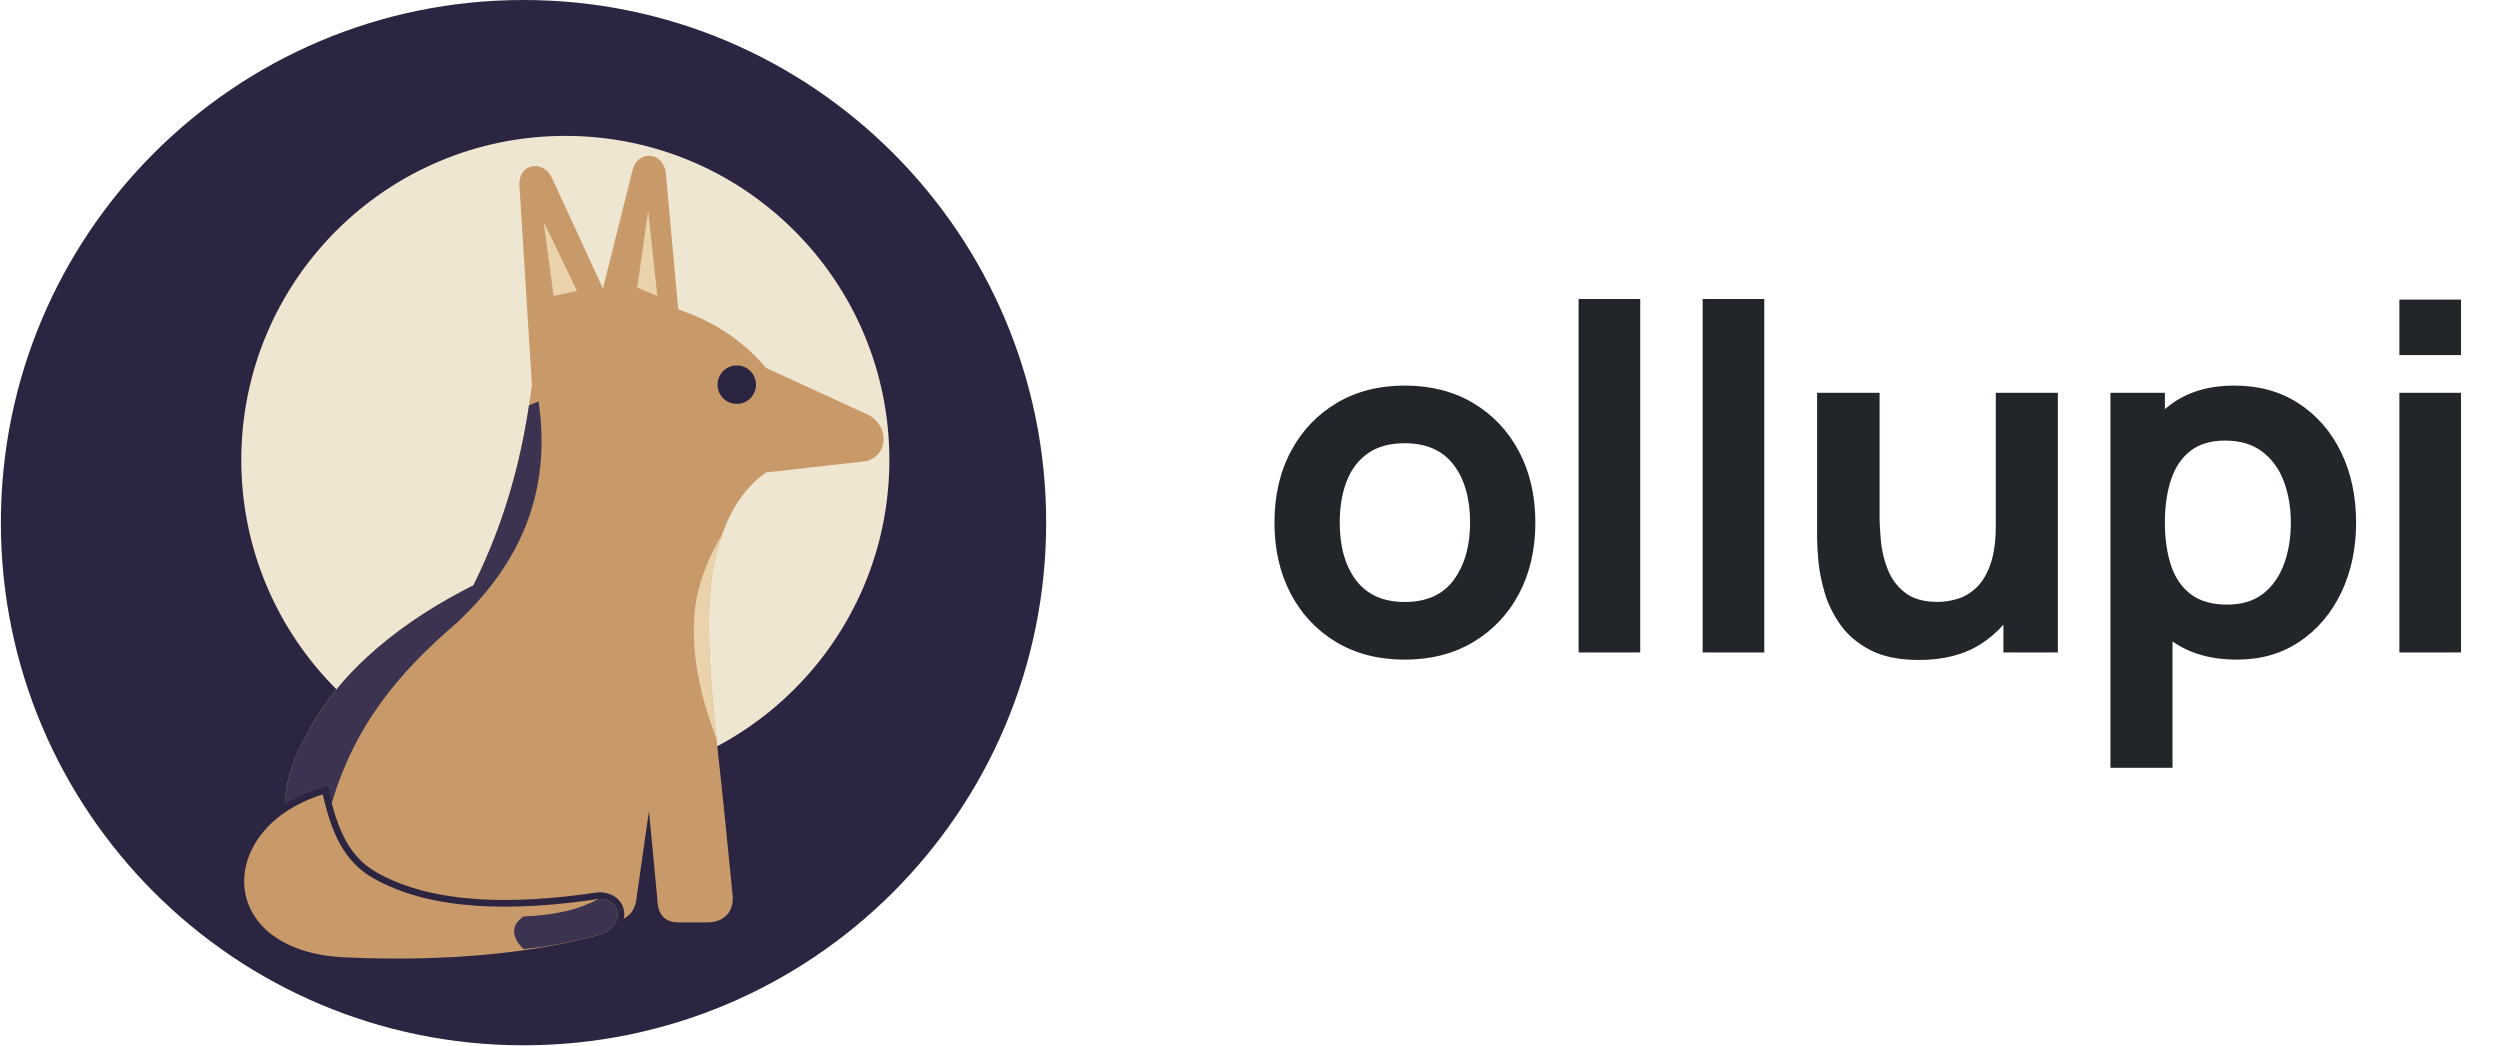
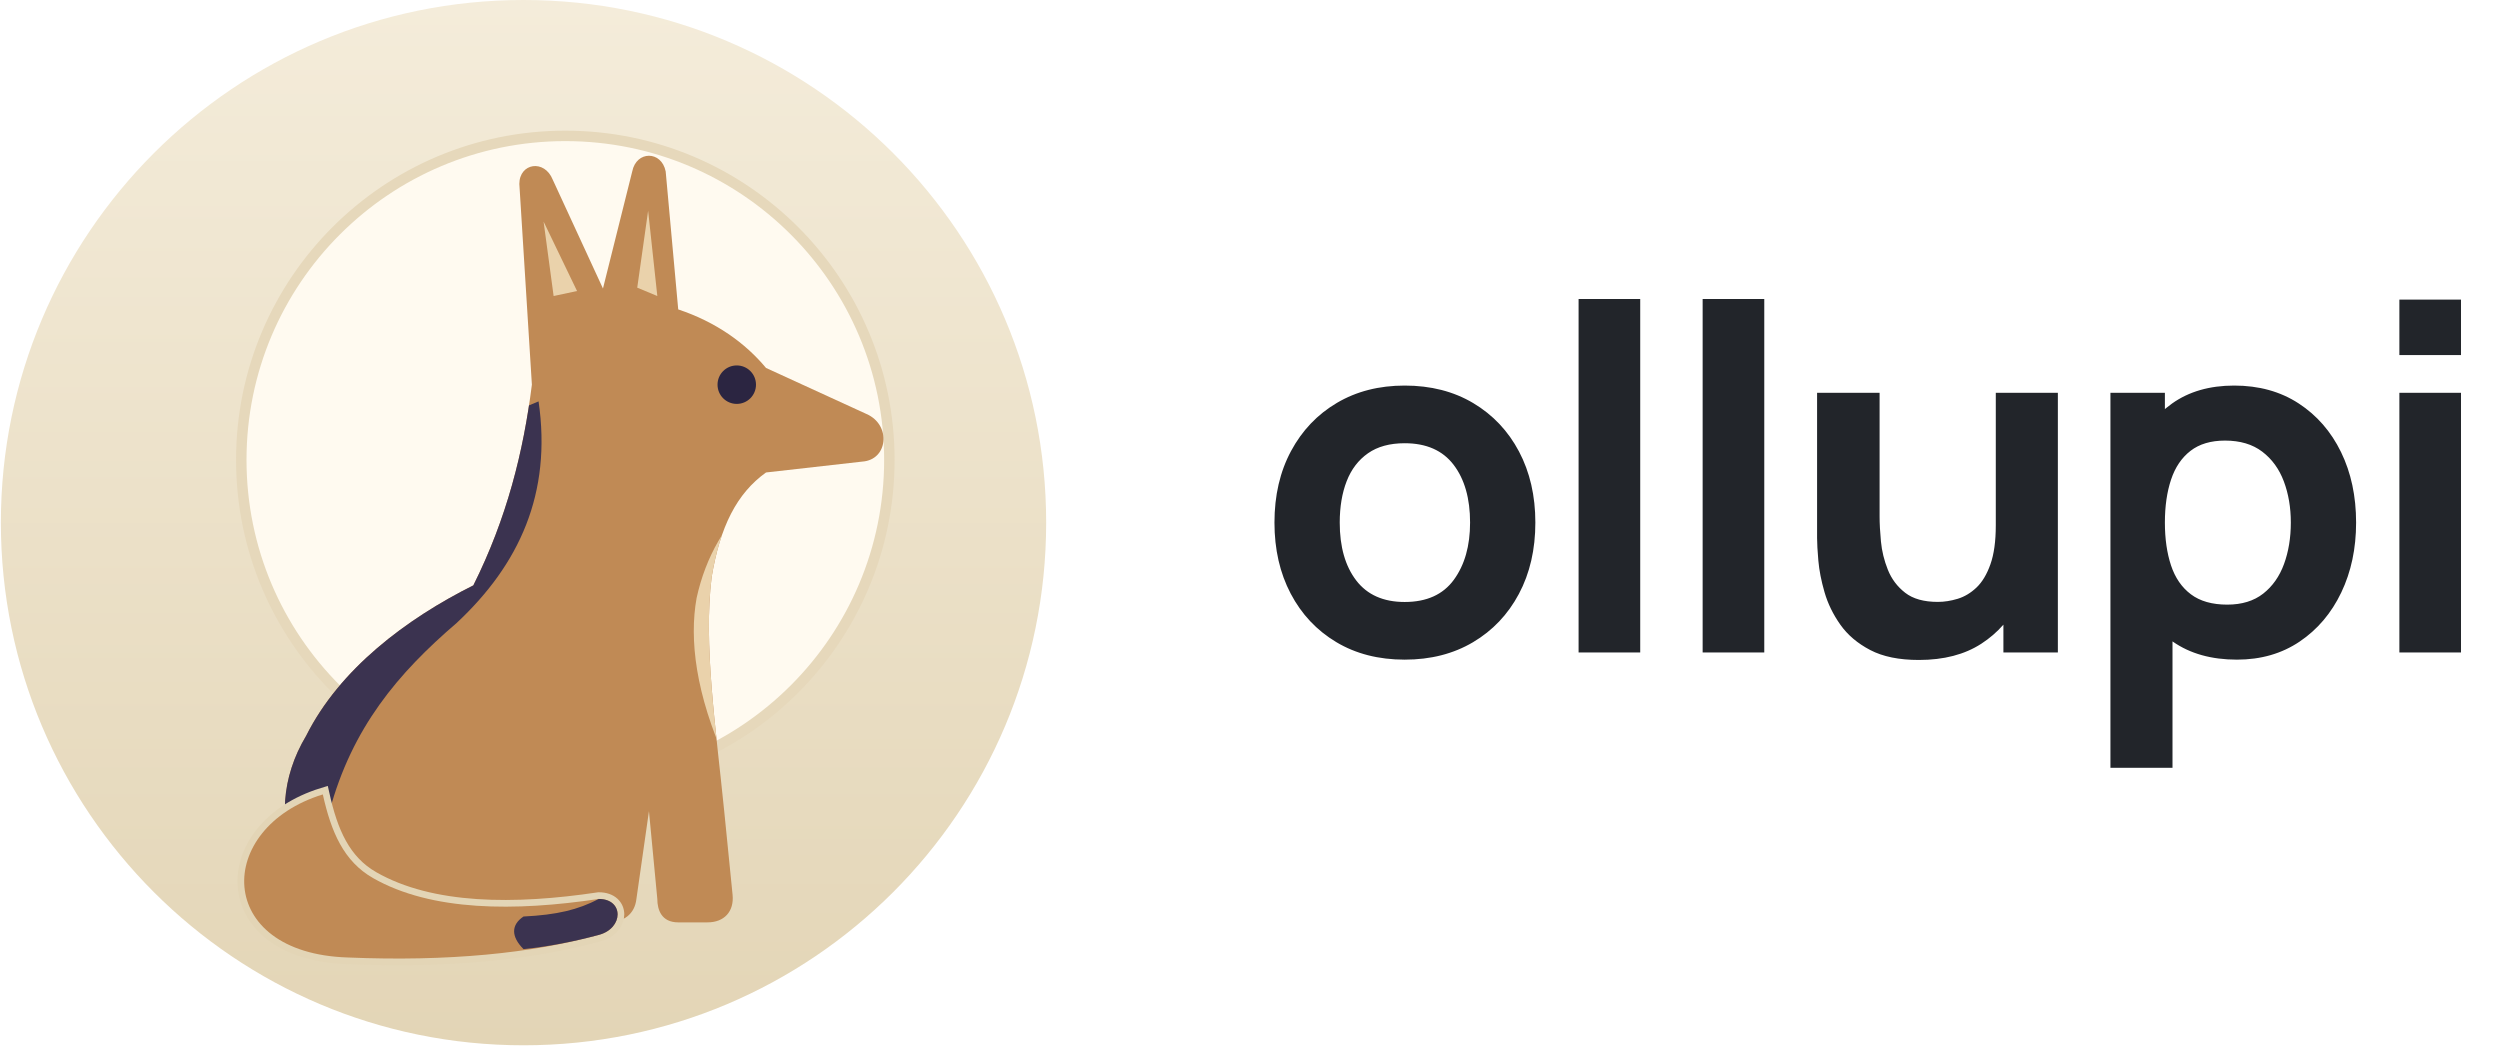
<svg xmlns="http://www.w3.org/2000/svg" viewBox="0 0 239.0 100" width="574" height="240">
-   <circle cx="50" cy="50" r="50" fill="#2b2541" />
-   <circle cx="54" cy="44" r="31" fill="#efe6d2" />
+   <defs>
+     <linearGradient id="ollupi-ground" x1="0" y1="0" x2="0" y2="1">
+       <stop offset="0" stop-color="#f4ecda" />
+       <stop offset="1" stop-color="#e3d5b6" />
+     </linearGradient>
+   </defs>
+   <circle cx="50" cy="50" r="50" fill="url(#ollupi-ground)" />
+   <circle cx="54" cy="44" r="31" fill="#fffaf0" stroke="#e6d8bb" stroke-width="1" />
  <g transform="translate(14 12) scale(.8)">
    <clipPath id="ollupi-body">
      <path d="M30 95 C18 95 13 83 19 73 C23 65 31 59 39 55 C43 47 45 39 46 31 L44.5 7 C44.5 4.5 47.5 4 48.5 6.5 L54.5 19.5 L58 5.5 C58.5 3 61.5 3 62 5.5 L63.5 22 C68 23.5 71.5 26 74 29 L86 34.5 C89 35.8 88.6 40 85.5 40.2 L74 41.5 C70.5 44 68.5 48 67.5 54 C66.5 62 68 72 69 82 L70 92 C70.2 94 69 95.3 67 95.3 L63.5 95.3 C61.5 95.3 61 93.8 61 92.5 L60 82 L58.5 92.5 C58.3 94.3 57 95.3 55 95.3 L50 95.3 Z" />
    </clipPath>
-     <path d="M30 95 C18 95 13 83 19 73 C23 65 31 59 39 55 C43 47 45 39 46 31 L44.5 7 C44.5 4.5 47.5 4 48.5 6.5 L54.5 19.5 L58 5.5 C58.5 3 61.5 3 62 5.5 L63.5 22 C68 23.5 71.5 26 74 29 L86 34.5 C89 35.8 88.6 40 85.5 40.2 L74 41.5 C70.5 44 68.5 48 67.5 54 C66.5 62 68 72 69 82 L70 92 C70.2 94 69 95.3 67 95.3 L63.5 95.3 C61.5 95.3 61 93.8 61 92.5 L60 82 L58.5 92.5 C58.3 94.3 57 95.3 55 95.3 L50 95.3 Z" fill="#c89a69" />
+     <path d="M30 95 C18 95 13 83 19 73 C23 65 31 59 39 55 C43 47 45 39 46 31 L44.5 7 C44.5 4.5 47.5 4 48.5 6.5 L54.5 19.5 L58 5.5 C58.5 3 61.5 3 62 5.5 L63.5 22 C68 23.5 71.5 26 74 29 L86 34.5 C89 35.8 88.6 40 85.5 40.2 L74 41.5 C70.5 44 68.5 48 67.5 54 C66.5 62 68 72 69 82 L70 92 C70.2 94 69 95.3 67 95.3 L63.5 95.3 C61.5 95.3 61 93.8 61 92.5 L60 82 L58.5 92.5 C58.3 94.3 57 95.3 55 95.3 L50 95.3 Z" fill="#c08a55" />
    <g clip-path="url(#ollupi-body)">
      <path d="M92 44 L72.5 44.5 C69.2 47.5 66.8 51.5 65.7 56.5 C64.8 61.5 65.6 68 69.2 76 L92 76 Z" fill="#ead2ab" />
      <path d="M8 92 L8 40 L30 40 L46.8 33 C48.4 44 44.5 52.5 37 59.5 C30 65.5 24.5 72 21.8 82 Z" fill="#3b3350" />
    </g>
    <path d="M47.4 11.5 L51.4 19.8 L48.6 20.4 Z M59.9 10.2 L61 20.4 L58.6 19.4 Z" fill="#ead2ab" />
-     <path d="M21 80 C8 84 8 99 24 99.5 C36 100 46 99 54 96.8 C57 96 57 92.5 54 92.5 C44 94 34 94 27 90 C23.5 88 22 84.5 21 80 Z" fill="#c89a69" stroke="#2b2541" stroke-width="1.6" paint-order="stroke" />
+     <path d="M21 80 C8 84 8 99 24 99.5 C36 100 46 99 54 96.8 C57 96 57 92.5 54 92.5 C44 94 34 94 27 90 C23.5 88 22 84.5 21 80 Z" fill="#c08a55" stroke="#e3d5b6" stroke-width="1.6" paint-order="stroke" />
    <path d="M45 94.6 C49 94.4 51.5 93.8 54 92.5 C57 92.5 57 96 54 96.8 C51 97.6 48 98.2 45 98.5 C43.5 97 43.5 95.6 45 94.6 Z" fill="#3b3350" />
    <circle cx="70.5" cy="31" r="2.3" fill="#2b2541" />
  </g>
  <g transform="translate(120 13.38) scale(0.023)">
    <path d="M621.668 2162.0Q458.918 2162.0 337.001 2089.0Q215.084 2016.0 147.542 1887.458Q80.0 1758.917 80.0 1591.833Q80.0 1422.75 149 1294.292Q218 1165.833 339.959 1093.917Q461.918 1022.0 621.668 1022.0Q784.501 1022.0 906.876 1094.958Q1029.252 1167.917 1097.21 1296.375Q1165.169 1424.833 1165.169 1591.833Q1165.169 1760.083 1096.71 1888.583Q1028.252 2017.083 905.835 2089.542Q783.418 2162.0 621.668 2162.0ZM621.668 1922.163Q758.75 1922.163 826.207 1829.747Q893.665 1737.332 893.665 1591.833Q893.665 1441.418 825.249 1351.628Q756.833 1261.837 621.668 1261.837Q528.669 1261.837 468.961 1303.67Q409.253 1345.503 380.379 1419.668Q351.504 1493.834 351.504 1591.833Q351.504 1743.082 420.087 1832.623Q488.669 1922.163 621.668 1922.163ZM1345.0 2132V662H1601.337V2132.0ZM1861.0 2132V662H2117.337V2132.0ZM2760.333 2163.333Q2637.082 2163.333 2558.04 2122Q2478.998 2080.666 2433.748 2016.541Q2388.499 1952.415 2367.999 1881.623Q2347.499 1810.831 2342.25 1750.04Q2337.0 1689.249 2337.0 1656.5V1052H2597.004V1567.165Q2597.004 1610.664 2602.629 1670.455Q2608.253 1730.246 2631.336 1788.038Q2654.419 1845.829 2703.418 1883.83Q2752.418 1921.83 2839.168 1921.83Q2879.5 1921.83 2921.958 1908.872Q2964.416 1895.914 3000.082 1862.04Q3035.749 1828.165 3058.04 1765.291Q3080.332 1702.416 3080.332 1603.499L3229.834 1671.167Q3229.834 1803.916 3177.084 1916.041Q3124.334 2028.166 3020.167 2095.75Q2916 2163.333 2760.333 2163.333ZM3111.999 2132.0V1785.497H3080.332V1052.0H3338.503V2132.0ZM4083.335 2162.0Q3923.834 2162.0 3816.501 2086.917Q3709.167 2011.833 3654.834 1882.792Q3600.501 1753.75 3600.501 1591.833Q3600.501 1429.667 3654.417 1300.708Q3708.334 1171.75 3813.209 1096.875Q3918.084 1022.0 4071.834 1022.0Q4226.001 1022.0 4339.876 1096.125Q4453.752 1170.25 4516.377 1298.792Q4579.002 1427.333 4579.002 1591.833Q4579.002 1753.833 4517.21 1882.875Q4455.418 2011.917 4344.043 2086.958Q4232.668 2162.0 4083.335 2162.0ZM3557.167 2612.0V1052.0H3783.67V1801.164H3815.337V2612.0ZM4043 1933.163Q4134.083 1933.163 4192.457 1887.497Q4250.832 1841.831 4279.165 1764.332Q4307.498 1686.832 4307.498 1591.833Q4307.498 1497.834 4278.373 1420.418Q4249.248 1343.002 4188.624 1296.919Q4128 1250.837 4033.834 1250.837Q3945.418 1250.837 3890.168 1293.586Q3834.919 1336.336 3809.295 1413.293Q3783.67 1490.251 3783.67 1591.833Q3783.67 1693.249 3809.253 1770.29Q3834.836 1847.331 3891.919 1890.247Q3949.001 1933.163 4043 1933.163ZM4759.0 895.168V664.499H5015.337V895.168ZM4759.0 2132V1052H5015.337V2132.0Z" fill="#22252a" />
  </g>
</svg>
